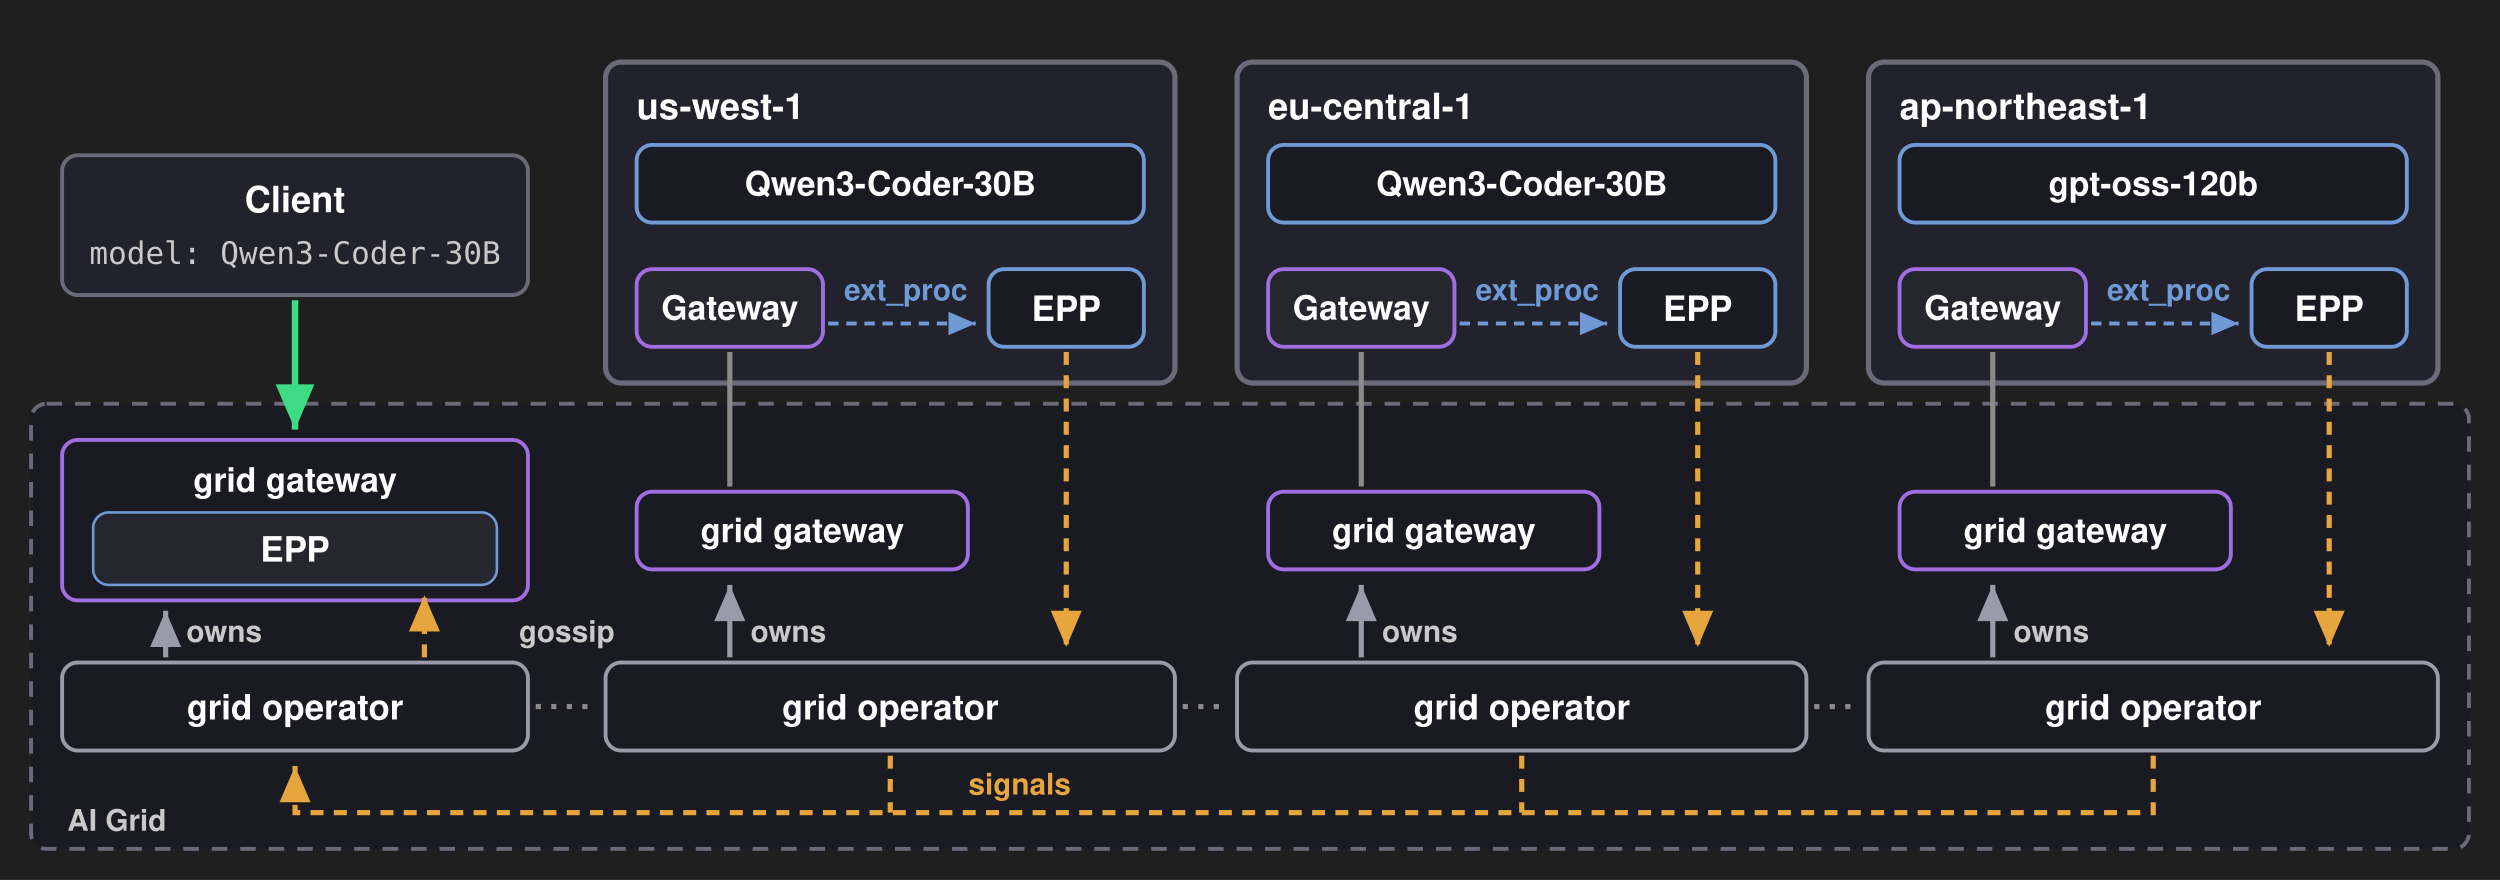
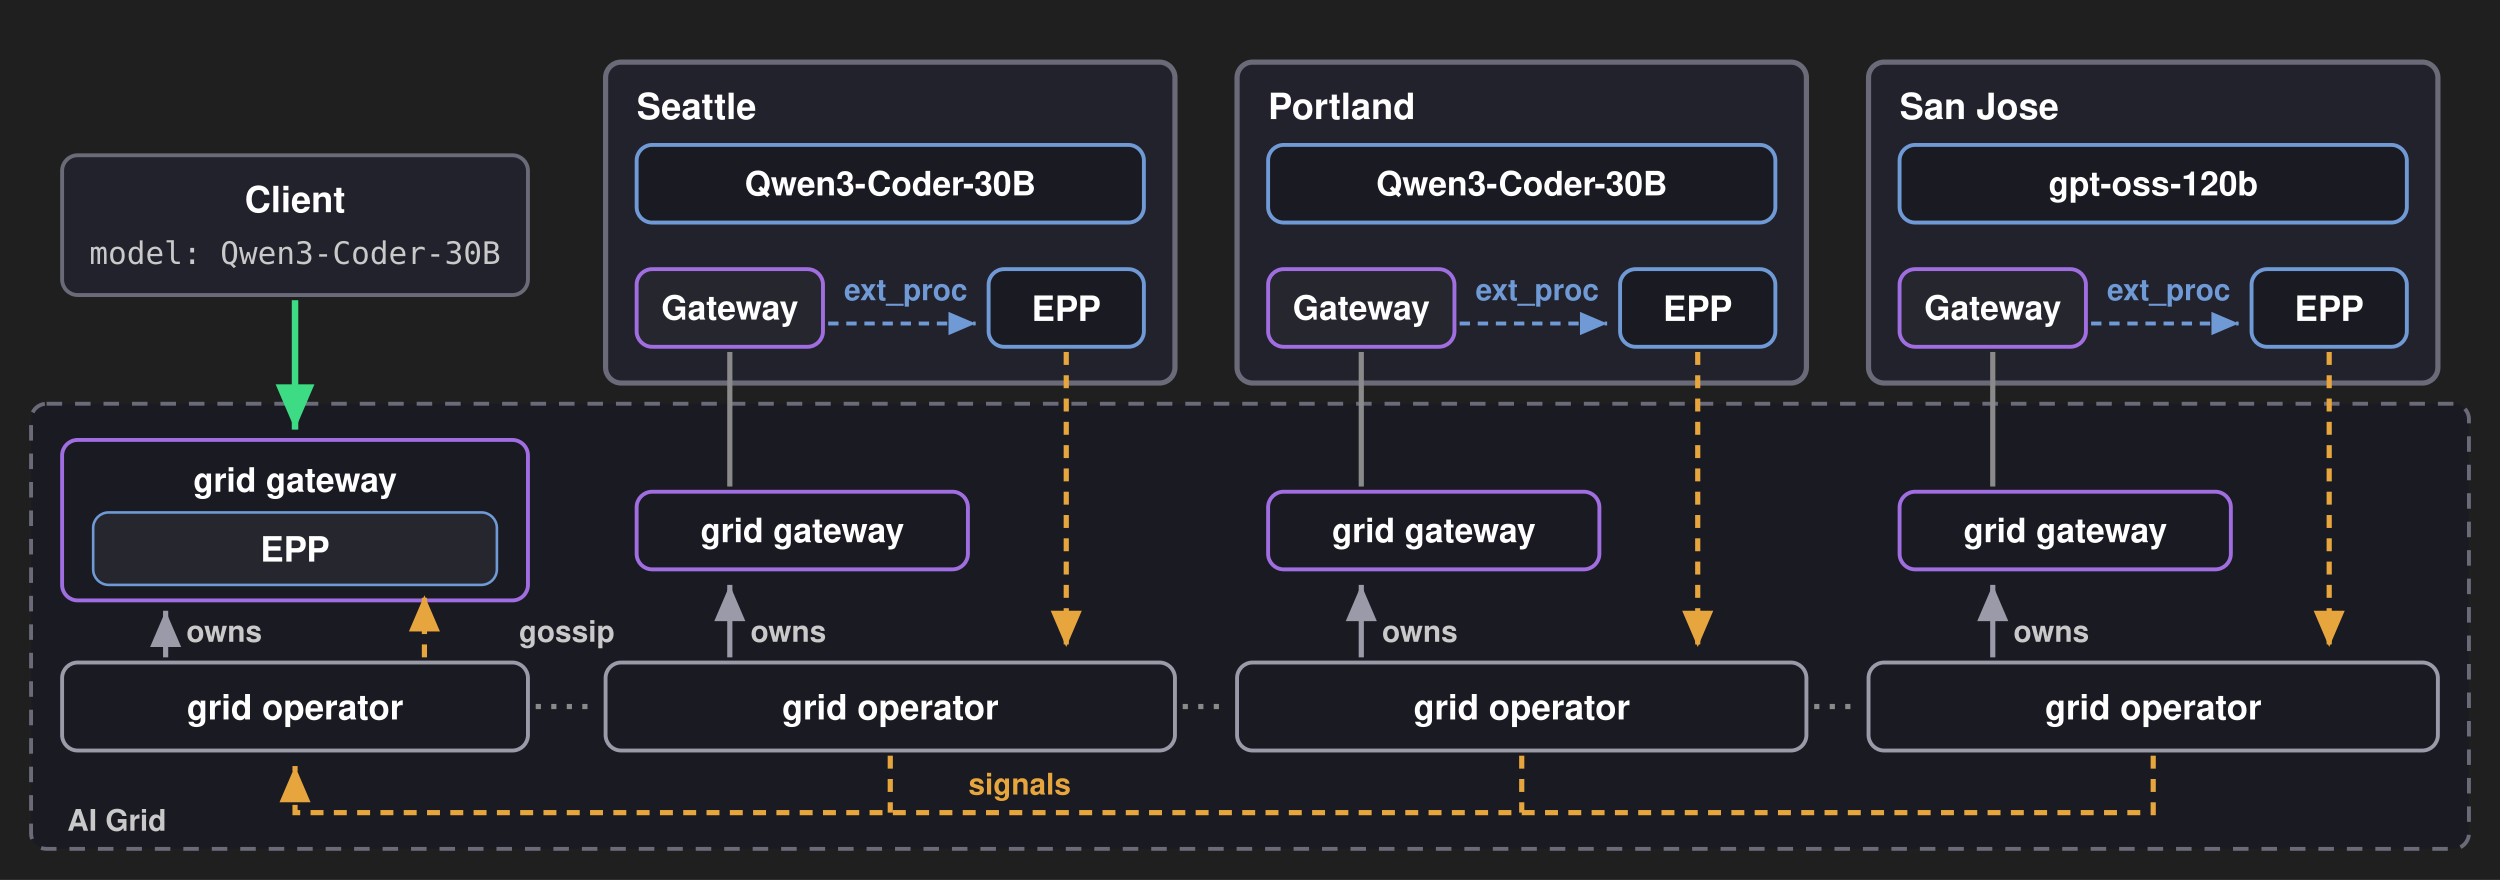
<svg xmlns="http://www.w3.org/2000/svg" width="966" height="340" viewBox="0 0 966 340" font-family="'Red Hat Text', Helvetica, Arial, sans-serif">
  <rect width="966" height="340" fill="#1F1F1F" />
  <defs>
    <marker id="amb" markerWidth="10" markerHeight="10" refX="7" refY="3" orient="auto">
      <path d="M0,0 L7,3 L0,6 Z" fill="#E6A53D" />
    </marker>
    <marker id="blu" markerWidth="10" markerHeight="10" refX="7" refY="3" orient="auto">
      <path d="M0,0 L7,3 L0,6 Z" fill="#6F9AD6" />
    </marker>
    <marker id="sl" markerWidth="10" markerHeight="10" refX="7" refY="3" orient="auto">
      <path d="M0,0 L7,3 L0,6 Z" fill="#9A9AA8" />
    </marker>
    <marker id="grn" markerWidth="10" markerHeight="10" refX="7" refY="3" orient="auto">
      <path d="M0,0 L7,3 L0,6 Z" fill="#3DDC84" />
    </marker>
  </defs>
  <rect x="234" y="24" width="220" height="124" rx="6" fill="#22222C" stroke="#6A6A78" stroke-width="2" />
-   <text font-family="'Red Hat Display', Helvetica, Arial, sans-serif" x="246" y="46" font-size="14" font-weight="700" fill="#FFFFFF" text-anchor="start">us-west-1</text>
+   <text font-family="'Red Hat Display', Helvetica, Arial, sans-serif" x="246" y="46" font-size="14" font-weight="700" fill="#FFFFFF" text-anchor="start">Seattle</text>
  <rect x="246" y="56" width="196" height="30" rx="6" fill="#1A1A22" stroke="#6F9AD6" stroke-width="1.5" />
  <text font-family="'Red Hat Display', Helvetica, Arial, sans-serif" x="344" y="75.5" font-size="13" font-weight="700" fill="#FFFFFF" text-anchor="middle">Qwen3-Coder-30B</text>
  <rect x="246" y="104" width="72" height="30" rx="6" fill="#26262E" stroke="#A06EE0" stroke-width="1.5" />
  <text font-family="'Red Hat Display', Helvetica, Arial, sans-serif" x="282" y="123.5" font-size="13" font-weight="700" fill="#FFFFFF" text-anchor="middle">Gateway</text>
  <rect x="382" y="104" width="60" height="30" rx="6" fill="#1A1A22" stroke="#6F9AD6" stroke-width="1.5" />
  <text font-family="'Red Hat Display', Helvetica, Arial, sans-serif" x="412" y="124" font-size="13.5" font-weight="700" fill="#FFFFFF" text-anchor="middle">EPP</text>
  <line x1="320" y1="125" x2="377" y2="125" stroke="#6F9AD6" stroke-width="1.5" stroke-dasharray="4 3" marker-end="url(#blu)" />
  <text font-family="'Red Hat Display', Helvetica, Arial, sans-serif" x="350" y="116" font-size="11.5" font-weight="700" fill="#6F9AD6" text-anchor="middle">ext_proc</text>
  <rect x="478" y="24" width="220" height="124" rx="6" fill="#22222C" stroke="#6A6A78" stroke-width="2" />
-   <text font-family="'Red Hat Display', Helvetica, Arial, sans-serif" x="490" y="46" font-size="14" font-weight="700" fill="#FFFFFF" text-anchor="start">eu-central-1</text>
+   <text font-family="'Red Hat Display', Helvetica, Arial, sans-serif" x="490" y="46" font-size="14" font-weight="700" fill="#FFFFFF" text-anchor="start">Portland</text>
  <rect x="490" y="56" width="196" height="30" rx="6" fill="#1A1A22" stroke="#6F9AD6" stroke-width="1.5" />
  <text font-family="'Red Hat Display', Helvetica, Arial, sans-serif" x="588" y="75.5" font-size="13" font-weight="700" fill="#FFFFFF" text-anchor="middle">Qwen3-Coder-30B</text>
  <rect x="490" y="104" width="72" height="30" rx="6" fill="#26262E" stroke="#A06EE0" stroke-width="1.5" />
  <text font-family="'Red Hat Display', Helvetica, Arial, sans-serif" x="526" y="123.5" font-size="13" font-weight="700" fill="#FFFFFF" text-anchor="middle">Gateway</text>
  <rect x="626" y="104" width="60" height="30" rx="6" fill="#1A1A22" stroke="#6F9AD6" stroke-width="1.5" />
  <text font-family="'Red Hat Display', Helvetica, Arial, sans-serif" x="656" y="124" font-size="13.5" font-weight="700" fill="#FFFFFF" text-anchor="middle">EPP</text>
  <line x1="564" y1="125" x2="621" y2="125" stroke="#6F9AD6" stroke-width="1.5" stroke-dasharray="4 3" marker-end="url(#blu)" />
  <text font-family="'Red Hat Display', Helvetica, Arial, sans-serif" x="594" y="116" font-size="11.5" font-weight="700" fill="#6F9AD6" text-anchor="middle">ext_proc</text>
  <rect x="722" y="24" width="220" height="124" rx="6" fill="#22222C" stroke="#6A6A78" stroke-width="2" />
-   <text font-family="'Red Hat Display', Helvetica, Arial, sans-serif" x="734" y="46" font-size="14" font-weight="700" fill="#FFFFFF" text-anchor="start">ap-northeast-1</text>
+   <text font-family="'Red Hat Display', Helvetica, Arial, sans-serif" x="734" y="46" font-size="14" font-weight="700" fill="#FFFFFF" text-anchor="start">San Jose</text>
  <rect x="734" y="56" width="196" height="30" rx="6" fill="#1A1A22" stroke="#6F9AD6" stroke-width="1.5" />
  <text font-family="'Red Hat Display', Helvetica, Arial, sans-serif" x="832" y="75.5" font-size="13" font-weight="700" fill="#FFFFFF" text-anchor="middle">gpt-oss-120b</text>
  <rect x="734" y="104" width="72" height="30" rx="6" fill="#26262E" stroke="#A06EE0" stroke-width="1.5" />
  <text font-family="'Red Hat Display', Helvetica, Arial, sans-serif" x="770" y="123.5" font-size="13" font-weight="700" fill="#FFFFFF" text-anchor="middle">Gateway</text>
  <rect x="870" y="104" width="60" height="30" rx="6" fill="#1A1A22" stroke="#6F9AD6" stroke-width="1.5" />
  <text font-family="'Red Hat Display', Helvetica, Arial, sans-serif" x="900" y="124" font-size="13.5" font-weight="700" fill="#FFFFFF" text-anchor="middle">EPP</text>
  <line x1="808" y1="125" x2="865" y2="125" stroke="#6F9AD6" stroke-width="1.5" stroke-dasharray="4 3" marker-end="url(#blu)" />
  <text font-family="'Red Hat Display', Helvetica, Arial, sans-serif" x="838" y="116" font-size="11.5" font-weight="700" fill="#6F9AD6" text-anchor="middle">ext_proc</text>
  <rect x="24" y="60" width="180" height="54" rx="6" fill="#22222C" stroke="#6A6A78" stroke-width="1.5" />
  <text font-family="'Red Hat Display', Helvetica, Arial, sans-serif" x="114" y="82" font-size="14" font-weight="700" fill="#FFFFFF" text-anchor="middle">Client</text>
  <text x="114" y="102" font-size="12" font-family="'Red Hat Mono', Menlo, Consolas, monospace" fill="#C9C9C9" text-anchor="middle">model: Qwen3-Coder-30B</text>
  <rect x="12" y="156" width="942" height="172" rx="6" fill="#1A1A22" stroke="#6A6A78" stroke-width="1.5" stroke-dasharray="6 5" />
  <text font-family="'Red Hat Display', Helvetica, Arial, sans-serif" x="26" y="321" font-size="11.5" font-weight="700" fill="#C9C9C9" text-anchor="start">AI Grid</text>
  <rect x="24" y="170" width="180" height="62" rx="6" fill="#1A1A22" stroke="#A06EE0" stroke-width="1.5" />
  <text font-family="'Red Hat Display', Helvetica, Arial, sans-serif" x="114" y="190" font-size="13" font-weight="700" fill="#FFFFFF" text-anchor="middle">grid gateway</text>
  <rect x="36" y="198" width="156" height="28" rx="6" fill="#26262E" stroke="#6F9AD6" stroke-width="1" />
  <text font-family="'Red Hat Display', Helvetica, Arial, sans-serif" x="114" y="217" font-size="13.5" font-weight="700" fill="#FFFFFF" text-anchor="middle">EPP</text>
  <rect x="24" y="256" width="180" height="34" rx="6" fill="#1A1A22" stroke="#9A9AA8" stroke-width="1.5" />
  <text font-family="'Red Hat Display', Helvetica, Arial, sans-serif" x="114" y="278" font-size="13.5" font-weight="700" fill="#FFFFFF" text-anchor="middle">grid operator</text>
  <rect x="246" y="190" width="128" height="30" rx="6" fill="#1A1A22" stroke="#A06EE0" stroke-width="1.5" />
  <text font-family="'Red Hat Display', Helvetica, Arial, sans-serif" x="310" y="209.5" font-size="13" font-weight="700" fill="#FFFFFF" text-anchor="middle">grid gateway</text>
  <rect x="234" y="256" width="220" height="34" rx="6" fill="#1A1A22" stroke="#9A9AA8" stroke-width="1.5" />
  <text font-family="'Red Hat Display', Helvetica, Arial, sans-serif" x="344" y="278" font-size="13.5" font-weight="700" fill="#FFFFFF" text-anchor="middle">grid operator</text>
  <rect x="490" y="190" width="128" height="30" rx="6" fill="#1A1A22" stroke="#A06EE0" stroke-width="1.5" />
  <text font-family="'Red Hat Display', Helvetica, Arial, sans-serif" x="554" y="209.5" font-size="13" font-weight="700" fill="#FFFFFF" text-anchor="middle">grid gateway</text>
  <rect x="478" y="256" width="220" height="34" rx="6" fill="#1A1A22" stroke="#9A9AA8" stroke-width="1.5" />
  <text font-family="'Red Hat Display', Helvetica, Arial, sans-serif" x="588" y="278" font-size="13.5" font-weight="700" fill="#FFFFFF" text-anchor="middle">grid operator</text>
  <rect x="734" y="190" width="128" height="30" rx="6" fill="#1A1A22" stroke="#A06EE0" stroke-width="1.5" />
  <text font-family="'Red Hat Display', Helvetica, Arial, sans-serif" x="798" y="209.5" font-size="13" font-weight="700" fill="#FFFFFF" text-anchor="middle">grid gateway</text>
  <rect x="722" y="256" width="220" height="34" rx="6" fill="#1A1A22" stroke="#9A9AA8" stroke-width="1.5" />
  <text font-family="'Red Hat Display', Helvetica, Arial, sans-serif" x="832" y="278" font-size="13.5" font-weight="700" fill="#FFFFFF" text-anchor="middle">grid operator</text>
  <line x1="114" y1="116" x2="114" y2="166" stroke="#3DDC84" stroke-width="2.5" marker-end="url(#grn)" />
  <line x1="64" y1="254" x2="64" y2="236" stroke="#9A9AA8" stroke-width="2" marker-end="url(#sl)" />
  <text font-family="'Red Hat Display', Helvetica, Arial, sans-serif" x="72" y="248" font-size="11.5" font-weight="700" fill="#C9C9C9" text-anchor="start">owns</text>
  <line x1="164" y1="254" x2="164" y2="230" stroke="#E6A53D" stroke-width="2" stroke-dasharray="5 4" marker-end="url(#amb)" />
  <line x1="282" y1="136" x2="282" y2="188" stroke="#8A8A8A" stroke-width="2" />
  <line x1="282" y1="254" x2="282" y2="226" stroke="#9A9AA8" stroke-width="2" marker-end="url(#sl)" />
  <text font-family="'Red Hat Display', Helvetica, Arial, sans-serif" x="290" y="248" font-size="11.5" font-weight="700" fill="#C9C9C9" text-anchor="start">owns</text>
  <line x1="412" y1="136" x2="412" y2="250" stroke="#E6A53D" stroke-width="2" stroke-dasharray="5 4" marker-end="url(#amb)" />
  <line x1="526" y1="136" x2="526" y2="188" stroke="#8A8A8A" stroke-width="2" />
  <line x1="526" y1="254" x2="526" y2="226" stroke="#9A9AA8" stroke-width="2" marker-end="url(#sl)" />
  <text font-family="'Red Hat Display', Helvetica, Arial, sans-serif" x="534" y="248" font-size="11.5" font-weight="700" fill="#C9C9C9" text-anchor="start">owns</text>
  <line x1="656" y1="136" x2="656" y2="250" stroke="#E6A53D" stroke-width="2" stroke-dasharray="5 4" marker-end="url(#amb)" />
  <line x1="770" y1="136" x2="770" y2="188" stroke="#8A8A8A" stroke-width="2" />
  <line x1="770" y1="254" x2="770" y2="226" stroke="#9A9AA8" stroke-width="2" marker-end="url(#sl)" />
  <text font-family="'Red Hat Display', Helvetica, Arial, sans-serif" x="778" y="248" font-size="11.5" font-weight="700" fill="#C9C9C9" text-anchor="start">owns</text>
  <line x1="900" y1="136" x2="900" y2="250" stroke="#E6A53D" stroke-width="2" stroke-dasharray="5 4" marker-end="url(#amb)" />
  <line x1="207" y1="273" x2="231" y2="273" stroke="#8A8A8A" stroke-width="2" stroke-dasharray="2 4" />
  <line x1="457" y1="273" x2="475" y2="273" stroke="#8A8A8A" stroke-width="2" stroke-dasharray="2 4" />
  <line x1="701" y1="273" x2="719" y2="273" stroke="#8A8A8A" stroke-width="2" stroke-dasharray="2 4" />
  <text font-family="'Red Hat Display', Helvetica, Arial, sans-serif" x="219" y="248" font-size="11.5" font-weight="700" fill="#C9C9C9" text-anchor="middle">gossip</text>
  <line x1="344" y1="292" x2="344" y2="314" stroke="#E6A53D" stroke-width="2" stroke-dasharray="5 4" />
  <line x1="588" y1="292" x2="588" y2="314" stroke="#E6A53D" stroke-width="2" stroke-dasharray="5 4" />
  <polyline points="832,292 832,314 114,314 114,296" fill="none" stroke="#E6A53D" stroke-width="2" stroke-dasharray="5 4" marker-end="url(#amb)" />
  <text font-family="'Red Hat Display', Helvetica, Arial, sans-serif" x="394" y="307" font-size="11.5" font-weight="700" fill="#E6A53D" text-anchor="middle">signals</text>
</svg>
